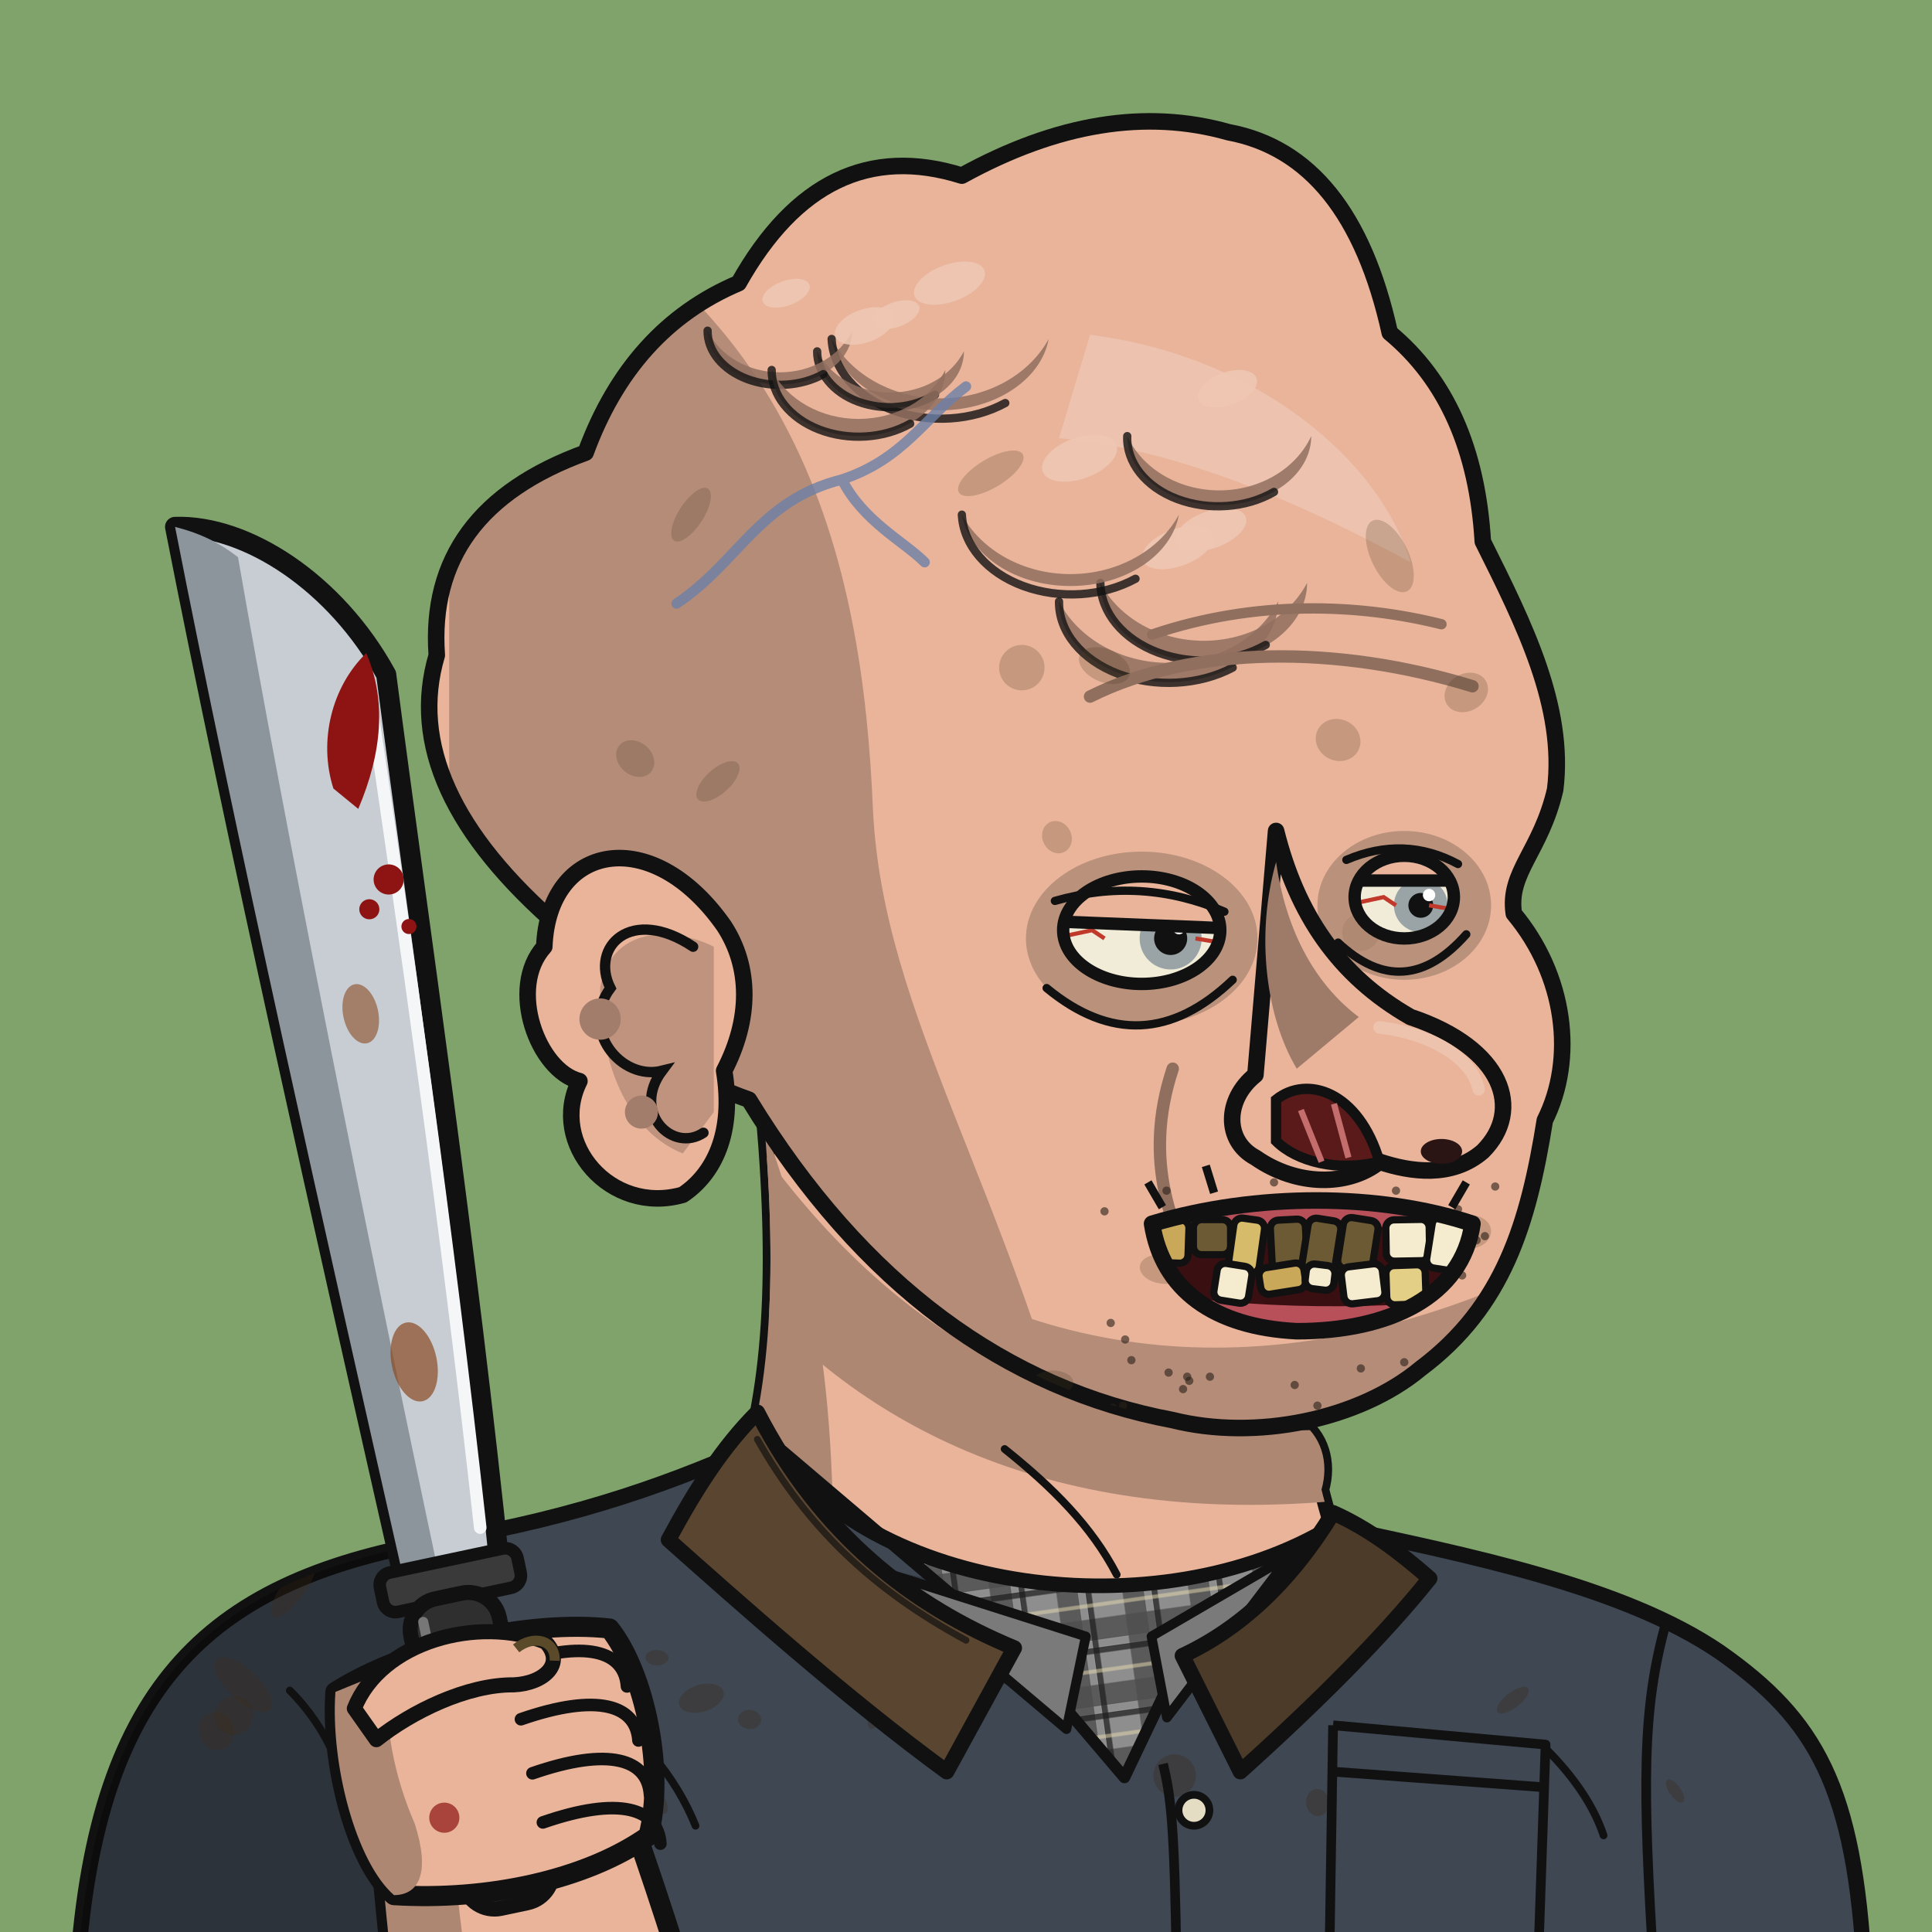
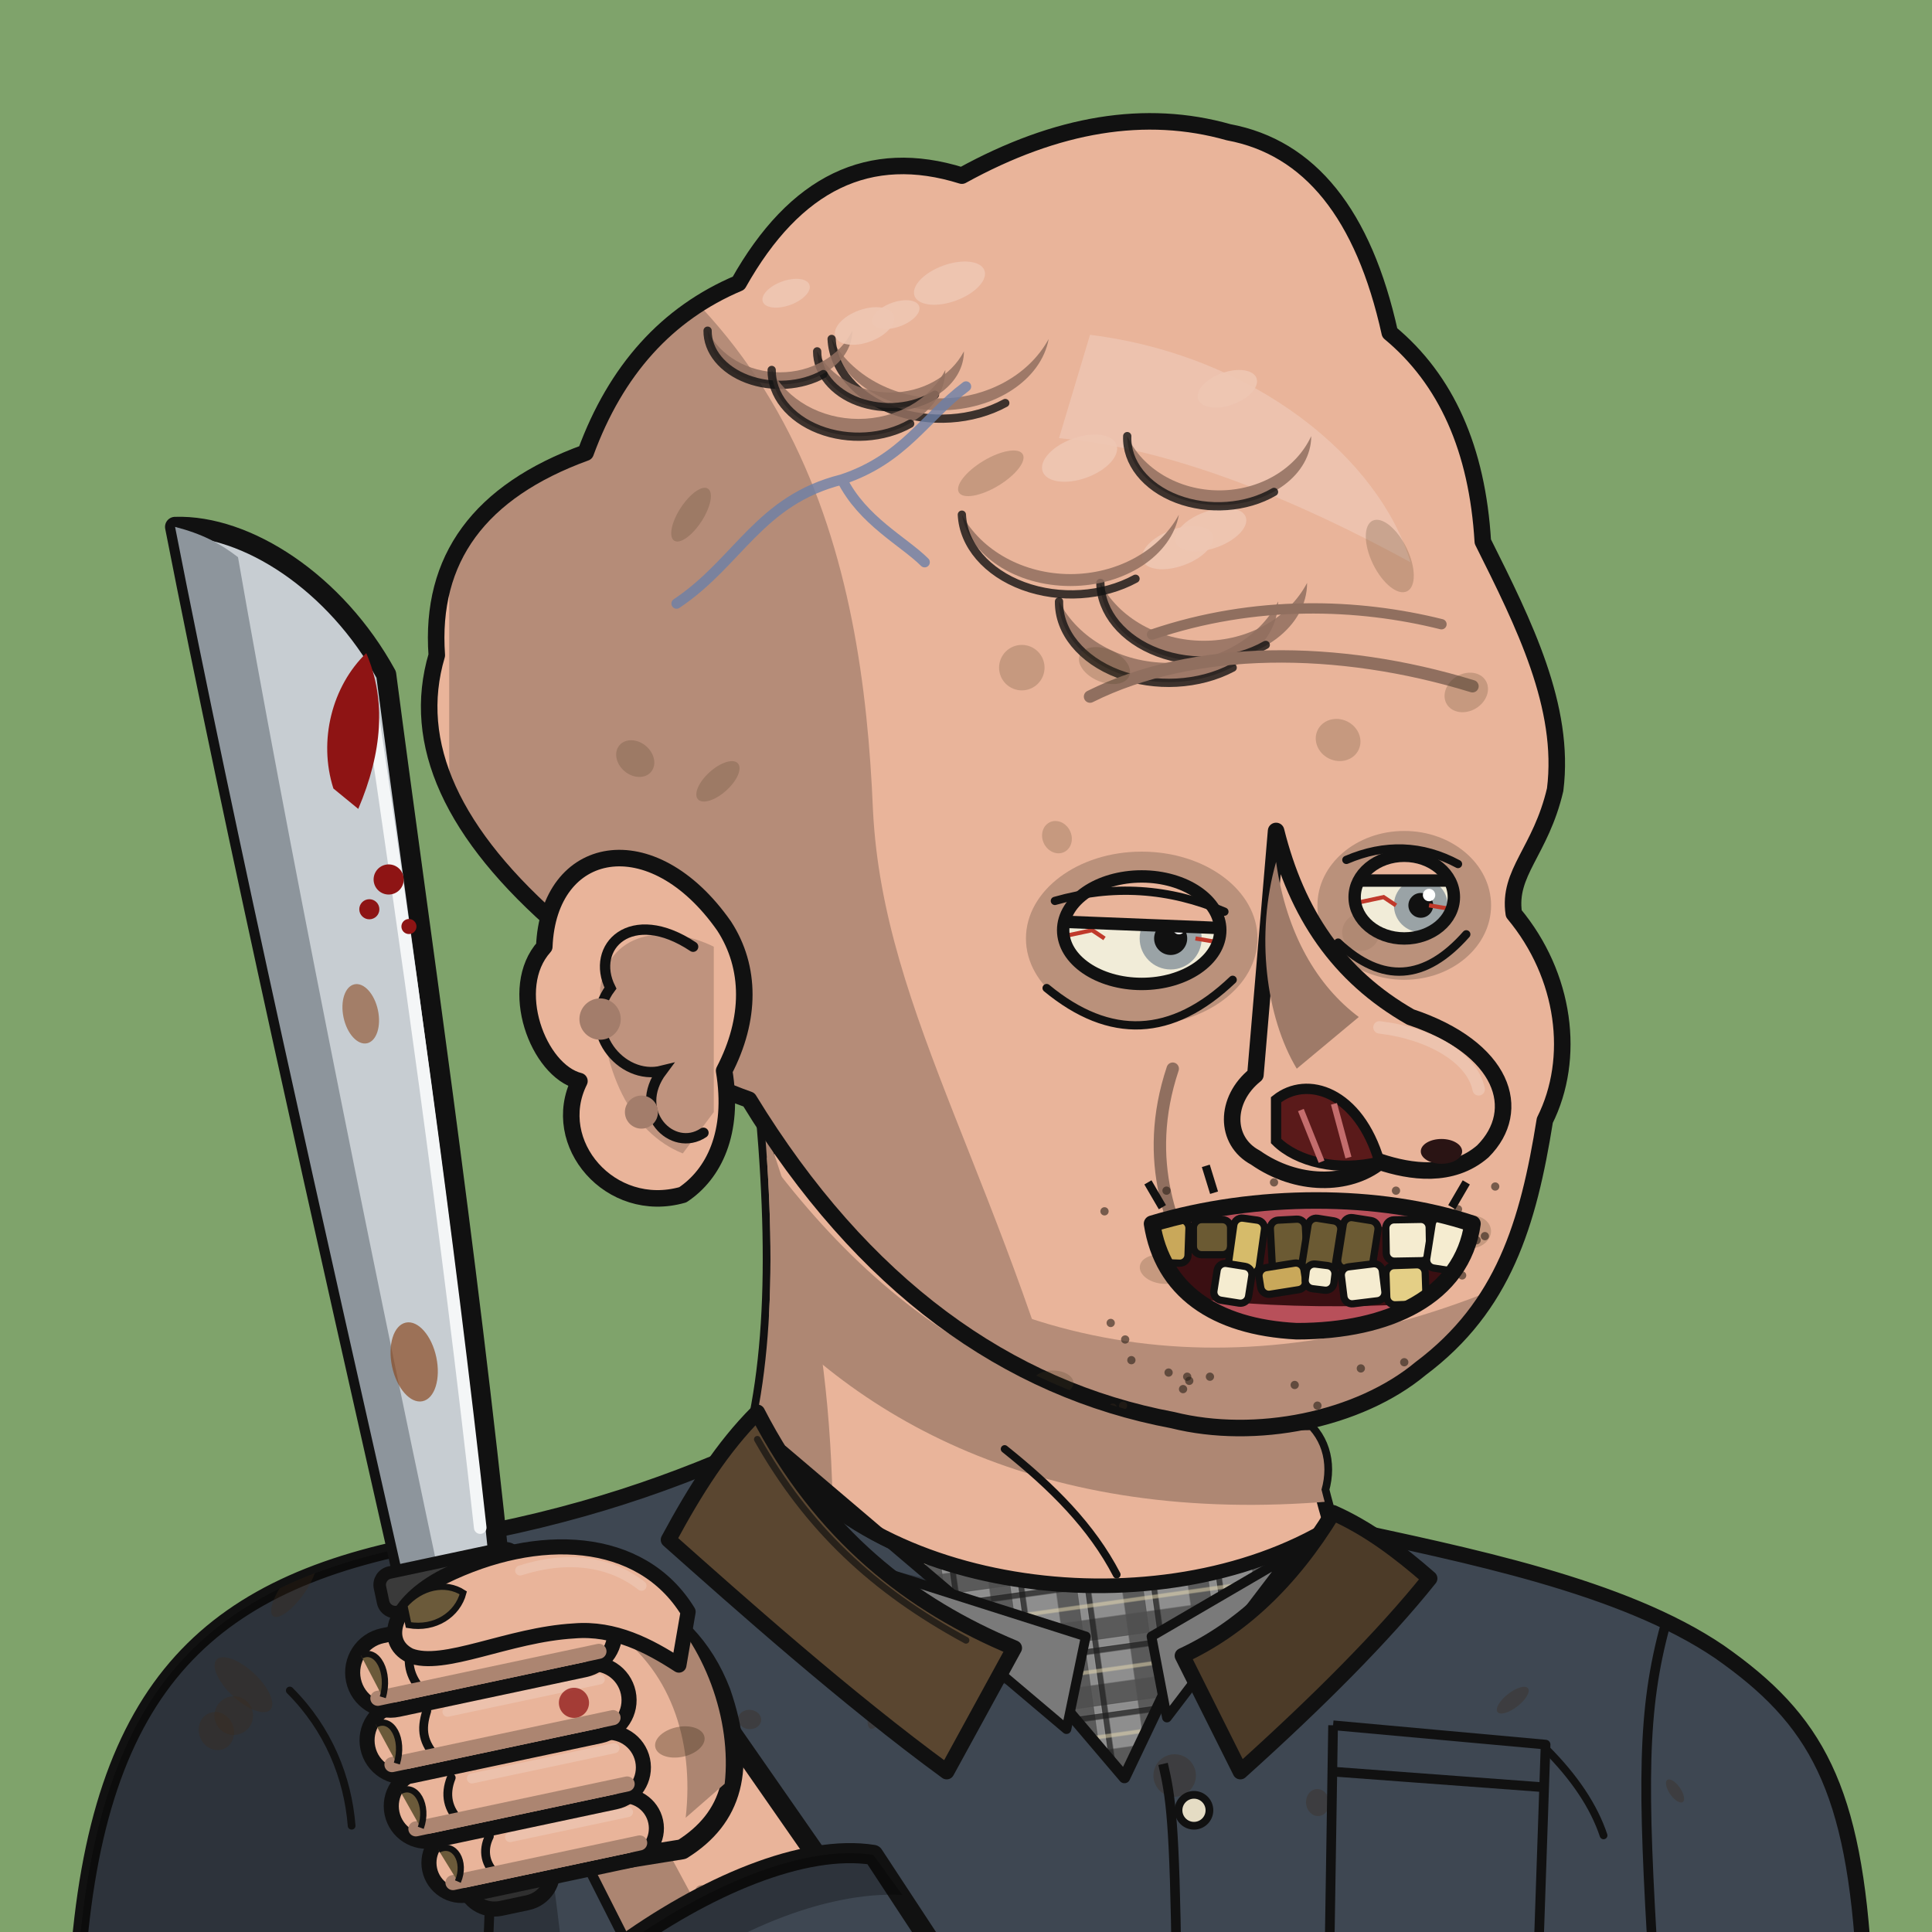
<svg xmlns="http://www.w3.org/2000/svg" viewBox="0 0 1000 1000" width="1000" height="1000">
  <rect width="1000" height="1000" fill="#7fa36b" />
  <g transform="translate(0 -55)">
    <g transform="translate(-35 25) scale(1.07)" />
    <path d="M 392 600 C 402 690 402 760 385 815 C 360 840 320 856 290 868 L 720 920 C 700 880 690 850 684 826 C 688 812 684 798 672 790 C 664 770 660 745 662 720 Z" fill="#e9b49a" stroke="#111111" stroke-width="8" stroke-linejoin="round" />
    <clipPath id="neckclip">
      <path d="M 392 600 C 402 690 402 760 385 815 C 360 840 320 856 290 868 L 720 920 C 700 880 690 850 684 826 C 688 812 684 798 672 790 C 664 770 660 745 662 720 Z" />
    </clipPath>
    <g clip-path="url(#neckclip)">
      <path d="M 380 630 C 450 735 540 800 690 795 L 690 832 C 540 845 440 790 380 715 Z" fill="#ae8773" />
      <path d="M 380 600 C 425 700 435 790 430 900 L 280 900 L 280 600 Z" fill="#ae8773" />
    </g>
    <path d="M 520 805 C 545 825 565 845 578 870" fill="none" stroke="#111111" stroke-width="4" stroke-linecap="round" />
    <clipPath id="torso">
      <path d="M 40 1075 C 50 925 110 872 230 852 C 300 840 350 822 398 800 C 450 880 600 900 690 845 C 760 860 840 876 890 910 C 940 945 960 980 965 1075 Z" />
    </clipPath>
    <path d="M 40 1075 C 50 925 110 872 230 852 C 300 840 350 822 398 800 C 450 880 600 900 690 845 C 760 860 840 876 890 910 C 940 945 960 980 965 1075 Z" fill="#3e4752" stroke="#111111" stroke-width="8" stroke-linejoin="round" />
    <g clip-path="url(#torso)">
      <path d="M 40 1075 C 50 925 110 872 230 852 C 262 900 280 960 292 1075 Z" fill="#000" opacity="0.28" />
      <path d="M 370 812 C 420 880 560 900 700 852 L 720 900 C 560 950 420 930 360 860 Z" fill="#000" opacity="0.22" />
    </g>
    <path d="M 232 852 C 252 905 258 960 252 1075" fill="none" stroke="#111111" stroke-width="5" stroke-linecap="round" />
    <path d="M 862 896 C 850 940 850 978 856 1075" fill="none" stroke="#111111" stroke-width="5" stroke-linecap="round" />
    <path d="M 300 930 C 330 950 350 975 360 1000 M 150 930 C 170 950 180 975 182 1000 M 800 960 C 815 975 825 990 830 1005" fill="none" stroke="#111111" stroke-width="4" stroke-linecap="round" />
    <g clip-path="url(#torso)">
      <ellipse cx="783" cy="935" rx="10" ry="4" transform="rotate(142 783 935)" fill="#3b2a18" opacity="0.32" />
      <ellipse cx="297" cy="933" rx="12" ry="11" transform="rotate(152 297 933)" fill="#3b2a18" opacity="0.32" />
      <ellipse cx="541" cy="896" rx="9" ry="6" transform="rotate(93 541 896)" fill="#3b2a18" opacity="0.32" />
      <ellipse cx="121" cy="943" rx="10" ry="10" transform="rotate(54 121 943)" fill="#3b2a18" opacity="0.32" />
      <ellipse cx="238" cy="896" rx="8" ry="6" transform="rotate(8 238 896)" fill="#3b2a18" opacity="0.32" />
      <ellipse cx="682" cy="988" rx="6" ry="7" transform="rotate(174 682 988)" fill="#3b2a18" opacity="0.32" />
      <ellipse cx="608" cy="974" rx="11" ry="11" transform="rotate(66 608 974)" fill="#3b2a18" opacity="0.32" />
      <ellipse cx="305" cy="908" rx="17" ry="3" transform="rotate(157 305 908)" fill="#3b2a18" opacity="0.32" />
      <ellipse cx="457" cy="933" rx="18" ry="5" transform="rotate(111 457 933)" fill="#3b2a18" opacity="0.32" />
      <ellipse cx="340" cy="913" rx="6" ry="4" transform="rotate(2 340 913)" fill="#3b2a18" opacity="0.32" />
      <ellipse cx="112" cy="951" rx="9" ry="10" transform="rotate(158 112 951)" fill="#3b2a18" opacity="0.32" />
      <ellipse cx="455" cy="879" rx="19" ry="6" transform="rotate(22 455 879)" fill="#3b2a18" opacity="0.32" />
      <ellipse cx="471" cy="883" rx="17" ry="10" transform="rotate(23 471 883)" fill="#3b2a18" opacity="0.32" />
      <ellipse cx="649" cy="894" rx="13" ry="10" transform="rotate(42 649 894)" fill="#3b2a18" opacity="0.32" />
      <ellipse cx="867" cy="982" rx="7" ry="3" transform="rotate(55 867 982)" fill="#3b2a18" opacity="0.32" />
      <ellipse cx="650" cy="875" rx="14" ry="9" transform="rotate(122 650 875)" fill="#3b2a18" opacity="0.32" />
      <ellipse cx="340" cy="987" rx="8" ry="4" transform="rotate(54 340 987)" fill="#3b2a18" opacity="0.32" />
      <ellipse cx="363" cy="934" rx="12" ry="7" transform="rotate(163 363 934)" fill="#3b2a18" opacity="0.32" />
      <ellipse cx="515" cy="874" rx="12" ry="4" transform="rotate(148 515 874)" fill="#3b2a18" opacity="0.32" />
      <ellipse cx="656" cy="949" rx="8" ry="5" transform="rotate(30 656 949)" fill="#3b2a18" opacity="0.32" />
      <ellipse cx="388" cy="945" rx="6" ry="5" transform="rotate(4 388 945)" fill="#3b2a18" opacity="0.32" />
      <ellipse cx="126" cy="927" rx="19" ry="8" transform="rotate(43 126 927)" fill="#3b2a18" opacity="0.32" />
      <ellipse cx="152" cy="877" rx="18" ry="6" transform="rotate(126 152 877)" fill="#3b2a18" opacity="0.32" />
      <ellipse cx="267" cy="929" rx="8" ry="5" transform="rotate(37 267 929)" fill="#3b2a18" opacity="0.32" />
    </g>
    <defs>
      <pattern id="plaidgrey" width="34" height="34" patternUnits="userSpaceOnUse" patternTransform="rotate(-8) skewY(0)">
        <rect width="34" height="34" fill="#8e8e8e" />
        <rect x="0" y="11" width="34" height="11" fill="#4e4e4e" opacity="0.8" />
        <rect x="11" y="0" width="11" height="34" fill="#4e4e4e" opacity="0.8" />
        <rect x="0" y="26" width="34" height="3" fill="#1c1c1c" opacity="0.7" />
        <rect x="26" y="0" width="3" height="34" fill="#1c1c1c" opacity="0.7" />
        <rect x="0" y="3" width="34" height="2" fill="#e8d9b0" opacity="0.5" />
      </pattern>
    </defs>
    <path d="M 405 806 C 450 880 600 900 688 846 L 612 912 L 582 975 L 525 908 Z" fill="url(#plaidgrey)" stroke="#111111" stroke-width="6" stroke-linejoin="round" />
    <path d="M 455 868 L 552 950 L 562 902 Z M 668 860 L 604 944 L 596 902 Z" fill="#7a7a7a" stroke="#111111" stroke-width="5" stroke-linejoin="round" />
    <path d="M 392 786 C 425 850 472 886 525 908 L 490 972 C 438 934 382 884 346 852 C 360 826 374 804 392 786 Z" fill="#5a4630" stroke="#111111" stroke-width="8" stroke-linejoin="round" />
    <path d="M 392 800 C 418 846 452 878 500 904" fill="none" stroke="#111111" stroke-width="3.5" stroke-linecap="round" opacity="0.7" />
    <path d="M 690 838 C 668 874 642 898 612 912 L 642 972 C 682 936 716 902 740 872 C 724 858 708 846 690 838 Z" fill="#4c3b28" stroke="#111111" stroke-width="8" stroke-linejoin="round" />
    <path d="M 602 968 C 606 985 608 998 609 1075" fill="none" stroke="#111111" stroke-width="5" />
    <circle cx="618" cy="992" r="8" fill="#e5dcc4" stroke="#111111" stroke-width="4" />
    <path d="M 690 948 L 800 958 L 796 1075 M 690 948 L 688 1075 M 690 972 L 798 980" fill="none" stroke="#111111" stroke-width="5" stroke-linejoin="round" />
    <g transform="translate(-35 25) scale(1.07)">
      <clipPath id="headclip">
        <path d="M 395 560 Q 322 534 304 477 Q 225 409 244 345 Q 239 275 316 247 Q 338 187 390 165 Q 431 92 498 113 Q 567 75 627 92 Q 686 103 705 189 Q 746 223 750 290 C 770 330 790 370 785 410 C 778 440 762 450 765 470 C 790 500 795 540 780 570 C 772 620 760 660 720 690 C 690 715 640 725 600 715 C 520 700 450 650 395 560 Z" />
      </clipPath>
      <path d="M 395 560 Q 322 534 304 477 Q 225 409 244 345 Q 239 275 316 247 Q 338 187 390 165 Q 431 92 498 113 Q 567 75 627 92 Q 686 103 705 189 Q 746 223 750 290 C 770 330 790 370 785 410 C 778 440 762 450 765 470 C 790 500 795 540 780 570 C 772 620 760 660 720 690 C 690 715 640 725 600 715 C 520 700 450 650 395 560 Z" fill="#e9b49a" />
      <g clip-path="url(#headclip)">
        <path d="M 250 100 C 420 160 450 300 455 420 C 460 520 520 600 560 760 L 250 760 Z" fill="#b58c78" />
        <path d="M 420 600 C 520 690 640 700 760 650 L 760 760 L 400 760 Z" fill="#b58c78" />
        <path d="M 560 190 C 640 200 700 250 715 300 C 660 270 600 245 545 240 Z" fill="#eec6b3" opacity="0.8" />
        <path d="M 545 319 A 53 39 0 0 0 651 319 A 58 50 0 0 1 545 319 Z" fill="#906f5f" opacity="0.85" />
        <path d="M 545 319 A 53 39 0 0 0 629 351" fill="none" stroke="#111111" stroke-width="4" stroke-linecap="round" opacity="0.8" />
        <ellipse cx="611" cy="296" rx="18" ry="9" transform="rotate(-20 598 319)" fill="#eec6b3" opacity="0.9" />
        <path d="M 565 310 A 50 38 0 0 0 665 310 A 55 48 0 0 1 565 310 Z" fill="#906f5f" opacity="0.85" />
        <path d="M 565 310 A 50 38 0 0 0 645 340" fill="none" stroke="#111111" stroke-width="4" stroke-linecap="round" opacity="0.8" />
        <ellipse cx="627" cy="287" rx="18" ry="9" transform="rotate(-20 615 310)" fill="#eec6b3" opacity="0.9" />
        <path d="M 578 239 A 44 33 0 0 0 667 239 A 48 42 0 0 1 578 239 Z" fill="#906f5f" opacity="0.85" />
        <path d="M 578 239 A 44 33 0 0 0 649 266" fill="none" stroke="#111111" stroke-width="4" stroke-linecap="round" opacity="0.8" />
        <ellipse cx="634" cy="219" rx="15" ry="8" transform="rotate(-20 622 239)" fill="#eec6b3" opacity="0.9" />
        <path d="M 435 192 A 53 40 0 0 0 540 192 A 58 50 0 0 1 435 192 Z" fill="#906f5f" opacity="0.85" />
        <path d="M 435 192 A 53 40 0 0 0 519 223" fill="none" stroke="#111111" stroke-width="4" stroke-linecap="round" opacity="0.8" />
        <ellipse cx="501" cy="168" rx="18" ry="9" transform="rotate(-20 488 192)" fill="#eec6b3" opacity="0.9" />
        <path d="M 498 277 A 53 40 0 0 0 603 277 A 58 50 0 0 1 498 277 Z" fill="#906f5f" opacity="0.85" />
        <path d="M 498 277 A 53 40 0 0 0 582 308" fill="none" stroke="#111111" stroke-width="4" stroke-linecap="round" opacity="0.8" />
        <ellipse cx="564" cy="253" rx="19" ry="10" transform="rotate(-20 550 277)" fill="#eec6b3" opacity="0.9" />
        <path d="M 428 198 A 35 27 0 0 0 499 198 A 39 34 0 0 1 428 198 Z" fill="#906f5f" opacity="0.85" />
        <path d="M 428 198 A 35 27 0 0 0 485 219" fill="none" stroke="#111111" stroke-width="4" stroke-linecap="round" opacity="0.8" />
        <ellipse cx="472" cy="182" rx="12" ry="6" transform="rotate(-20 464 198)" fill="#eec6b3" opacity="0.9" />
        <path d="M 375 188 A 35 26 0 0 0 445 188 A 38 33 0 0 1 375 188 Z" fill="#906f5f" opacity="0.85" />
        <path d="M 375 188 A 35 26 0 0 0 431 209" fill="none" stroke="#111111" stroke-width="4" stroke-linecap="round" opacity="0.8" />
        <ellipse cx="419" cy="172" rx="12" ry="6" transform="rotate(-20 410 188)" fill="#eec6b3" opacity="0.9" />
        <path d="M 406 207 A 42 32 0 0 0 490 207 A 46 40 0 0 1 406 207 Z" fill="#906f5f" opacity="0.85" />
        <path d="M 406 207 A 42 32 0 0 0 473 233" fill="none" stroke="#111111" stroke-width="4" stroke-linecap="round" opacity="0.8" />
        <ellipse cx="458" cy="188" rx="15" ry="8" transform="rotate(-20 448 207)" fill="#eec6b3" opacity="0.9" />
        <path d="M 560 365 C 610 340 680 340 745 360" fill="none" stroke="#906f5f" stroke-width="6" stroke-linecap="round" />
        <path d="M 590 335 C 640 318 690 320 730 330" fill="none" stroke="#906f5f" stroke-width="5" stroke-linecap="round" />
        <path d="M 600 545 C 585 590 600 625 615 650" fill="none" stroke="#906f5f" stroke-width="6" stroke-linecap="round" />
      </g>
      <path d="M 395 560 Q 322 534 304 477 Q 225 409 244 345 Q 239 275 316 247 Q 338 187 390 165 Q 431 92 498 113 Q 567 75 627 92 Q 686 103 705 189 Q 746 223 750 290 C 770 330 790 370 785 410 C 778 440 762 450 765 470 C 790 500 795 540 780 570 C 772 620 760 660 720 690 C 690 715 640 725 600 715 C 520 700 450 650 395 560 Z" fill="none" stroke="#111111" stroke-width="8" stroke-linejoin="round" />
      <g clip-path="url(#headclip)">
        <ellipse cx="705" cy="297" rx="19" ry="9" transform="rotate(64 705 297)" fill="#4a3a22" opacity="0.22" />
        <ellipse cx="512" cy="257" rx="18" ry="7" transform="rotate(149 512 257)" fill="#4a3a22" opacity="0.22" />
        <ellipse cx="542" cy="697" rx="6" ry="10" transform="rotate(90 542 697)" fill="#4a3a22" opacity="0.22" />
        <ellipse cx="527" cy="351" rx="11" ry="11" transform="rotate(34 527 351)" fill="#4a3a22" opacity="0.22" />
        <ellipse cx="341" cy="479" rx="11" ry="7" transform="rotate(83 341 479)" fill="#4a3a22" opacity="0.22" />
        <ellipse cx="567" cy="350" rx="13" ry="8" transform="rotate(23 567 350)" fill="#4a3a22" opacity="0.22" />
        <ellipse cx="340" cy="395" rx="10" ry="8" transform="rotate(40 340 395)" fill="#4a3a22" opacity="0.22" />
        <ellipse cx="595" cy="642" rx="7" ry="11" transform="rotate(98 595 642)" fill="#4a3a22" opacity="0.22" />
        <ellipse cx="544" cy="433" rx="8" ry="7" transform="rotate(64 544 433)" fill="#4a3a22" opacity="0.22" />
        <ellipse cx="742" cy="363" rx="11" ry="9" transform="rotate(149 742 363)" fill="#4a3a22" opacity="0.22" />
        <ellipse cx="691" cy="479" rx="9" ry="9" transform="rotate(154 691 479)" fill="#4a3a22" opacity="0.22" />
        <ellipse cx="380" cy="406" rx="13" ry="6" transform="rotate(138 380 406)" fill="#4a3a22" opacity="0.22" />
        <ellipse cx="680" cy="386" rx="10" ry="11" transform="rotate(116 680 386)" fill="#4a3a22" opacity="0.22" />
        <ellipse cx="680" cy="554" rx="12" ry="6" transform="rotate(28 680 554)" fill="#4a3a22" opacity="0.22" />
        <ellipse cx="367" cy="277" rx="15" ry="6" transform="rotate(123 367 277)" fill="#4a3a22" opacity="0.22" />
        <ellipse cx="744" cy="624" rx="8" ry="10" transform="rotate(84 744 624)" fill="#4a3a22" opacity="0.22" />
        <circle cx="604" cy="628" r="2" fill="#2a2018" opacity="0.6" />
        <circle cx="668" cy="644" r="2" fill="#2a2018" opacity="0.6" />
        <circle cx="691" cy="690" r="2" fill="#2a2018" opacity="0.6" />
        <circle cx="608" cy="696" r="2" fill="#2a2018" opacity="0.6" />
        <circle cx="708" cy="604" r="2" fill="#2a2018" opacity="0.6" />
        <circle cx="670" cy="708" r="2" fill="#2a2018" opacity="0.6" />
        <circle cx="705" cy="645" r="2" fill="#2a2018" opacity="0.6" />
        <circle cx="571" cy="709" r="2" fill="#2a2018" opacity="0.6" />
        <circle cx="577" cy="676" r="2" fill="#2a2018" opacity="0.6" />
        <circle cx="570" cy="668" r="2" fill="#2a2018" opacity="0.6" />
        <circle cx="756" cy="602" r="2" fill="#2a2018" opacity="0.6" />
        <circle cx="686" cy="653" r="2" fill="#2a2018" opacity="0.6" />
        <circle cx="740" cy="645" r="2" fill="#2a2018" opacity="0.6" />
        <circle cx="567" cy="614" r="2" fill="#2a2018" opacity="0.6" />
        <circle cx="679" cy="635" r="2" fill="#2a2018" opacity="0.6" />
        <circle cx="717" cy="641" r="2" fill="#2a2018" opacity="0.6" />
        <circle cx="684" cy="640" r="2" fill="#2a2018" opacity="0.6" />
        <circle cx="597" cy="604" r="2" fill="#2a2018" opacity="0.6" />
        <circle cx="659" cy="698" r="2" fill="#2a2018" opacity="0.6" />
        <circle cx="771" cy="705" r="2" fill="#2a2018" opacity="0.6" />
        <circle cx="598" cy="692" r="2" fill="#2a2018" opacity="0.6" />
        <circle cx="607" cy="694" r="2" fill="#2a2018" opacity="0.6" />
        <circle cx="580" cy="686" r="2" fill="#2a2018" opacity="0.6" />
        <circle cx="747" cy="628" r="2" fill="#2a2018" opacity="0.6" />
        <circle cx="738" cy="613" r="2" fill="#2a2018" opacity="0.6" />
        <circle cx="618" cy="650" r="2" fill="#2a2018" opacity="0.6" />
        <circle cx="576" cy="708" r="2" fill="#2a2018" opacity="0.6" />
        <circle cx="707" cy="702" r="2" fill="#2a2018" opacity="0.6" />
        <circle cx="681" cy="645" r="2" fill="#2a2018" opacity="0.6" />
        <circle cx="605" cy="700" r="2" fill="#2a2018" opacity="0.6" />
        <circle cx="649" cy="635" r="2" fill="#2a2018" opacity="0.6" />
        <circle cx="615" cy="649" r="2" fill="#2a2018" opacity="0.6" />
        <circle cx="737" cy="627" r="2" fill="#2a2018" opacity="0.6" />
        <circle cx="668" cy="616" r="2" fill="#2a2018" opacity="0.6" />
        <circle cx="649" cy="600" r="2" fill="#2a2018" opacity="0.6" />
        <circle cx="751" cy="626" r="2" fill="#2a2018" opacity="0.6" />
        <circle cx="712" cy="617" r="2" fill="#2a2018" opacity="0.6" />
        <circle cx="712" cy="687" r="2" fill="#2a2018" opacity="0.6" />
        <circle cx="618" cy="694" r="2" fill="#2a2018" opacity="0.6" />
        <circle cx="724" cy="657" r="2" fill="#2a2018" opacity="0.6" />
        <path d="M 360 320 C 390 300 400 270 440 260 C 470 250 480 230 500 215 M 440 260 C 450 280 470 290 480 300" fill="none" stroke="#6b7fa8" stroke-width="5" stroke-linecap="round" opacity="0.8" />
      </g>
      <g transform="translate(-22 6)">
        <path d="M 405 470 C 370 420 320 430 318 480 C 300 500 315 540 335 545 C 320 575 350 610 385 600 C 400 590 410 570 405 540 C 418 515 418 490 405 470 Z" fill="#e9b49a" stroke="#111111" stroke-width="8" stroke-linejoin="round" />
        <path d="M 400 480 C 380 470 350 470 345 500 C 345 540 360 570 385 580 L 400 560 Z" fill="#a37d6b" opacity="0.6" />
        <path d="M 390 480 C 360 460 340 480 350 500 C 335 520 355 545 375 540 C 360 560 380 580 395 570" fill="none" stroke="#111111" stroke-width="5" stroke-linecap="round" />
        <circle cx="345" cy="515" r="10" fill="#a37d6b" />
        <circle cx="365" cy="560" r="8" fill="#a37d6b" />
      </g>
      <ellipse cx="585" cy="482" rx="56" ry="42" fill="#a7816e" opacity="0.7" />
      <path d="M 539 506 Q 585 544 629 502" fill="none" stroke="#111111" stroke-width="4" stroke-linecap="round" />
      <clipPath id="e585478">
        <ellipse cx="585" cy="478" rx="38" ry="26" />
      </clipPath>
      <ellipse cx="585" cy="478" rx="38" ry="26" fill="#f1ecd8" />
      <g clip-path="url(#e585478)">
        <circle cx="599" cy="482" r="15" fill="#9aa3a6" />
        <circle cx="599" cy="482" r="8" fill="#111" />
        <circle cx="603" cy="477" r="3" fill="#fff" />
        <path d="M 547 481 l 14 -3 l 6 4 M 623 484 l -12 -2" stroke="#c0392b" stroke-width="2" fill="none" />
        <rect x="545" y="450" width="80" height="23.84" fill="#e9b49a" />
        <path d="M 545 473.84 L 625 477.04" stroke="#111111" stroke-width="6" />
      </g>
      <ellipse cx="585" cy="478" rx="38" ry="26" fill="none" stroke="#111111" stroke-width="6" />
      <path d="M 543 463.84 Q 585 451.84 625 469.04" fill="none" stroke="#111111" stroke-width="4" stroke-linecap="round" />
      <ellipse cx="712" cy="466" rx="42" ry="36" fill="#a7816e" opacity="0.7" />
      <path d="M 680 484 Q 712 514 742 480" fill="none" stroke="#111111" stroke-width="4" stroke-linecap="round" />
      <clipPath id="e712462">
        <ellipse cx="712" cy="462" rx="24" ry="20" />
      </clipPath>
      <ellipse cx="712" cy="462" rx="24" ry="20" fill="#f1ecd8" />
      <g clip-path="url(#e712462)">
        <circle cx="720" cy="466" r="13" fill="#9aa3a6" />
        <circle cx="720" cy="466" r="6" fill="#111" />
        <circle cx="724" cy="461" r="3" fill="#fff" />
        <path d="M 688 465 l 14 -3 l 6 4 M 736 468 l -12 -2" stroke="#c0392b" stroke-width="2" fill="none" />
        <rect x="686" y="440" width="52" height="14.0" fill="#e9b49a" />
        <path d="M 686 454.0 L 738 454.0" stroke="#111111" stroke-width="6" />
      </g>
      <ellipse cx="712" cy="462" rx="24" ry="20" fill="none" stroke="#111111" stroke-width="6" />
      <path d="M 684 444.0 Q 712 432.0 738 446.0" fill="none" stroke="#111111" stroke-width="4" stroke-linecap="round" />
      <path d="M 650 430 C 660 470 680 500 715 520 C 760 535 770 565 750 585 C 735 598 715 595 700 590 C 685 602 660 602 640 588 C 625 580 625 560 640 548 Z" fill="#e9b49a" stroke="#111111" stroke-width="8" stroke-linejoin="round" />
      <path d="M 650 445 C 655 480 670 505 690 520 L 660 545 C 645 520 640 480 650 445 Z" fill="#9e7a68" />
      <path d="M 700 525 C 725 528 745 540 748 555" fill="none" stroke="#edc3ae" stroke-width="6" stroke-linecap="round" />
      <path d="M 650 560 C 665 548 690 556 700 590 C 680 595 660 590 650 580 Z" fill="#5a1a1a" stroke="#111111" stroke-width="5" />
      <path d="M 662 565 L 672 590 M 678 562 L 685 588" stroke="#c46d6d" stroke-width="3" />
      <ellipse cx="730" cy="585" rx="10" ry="6" fill="#2a1414" />
      <clipPath id="mclip">
        <path d="M 590 620 C 640 605 700 605 745 620 C 740 655 705 672 660 672 C 620 670 595 652 590 620 Z" />
      </clipPath>
      <path d="M 590 620 C 640 605 700 605 745 620 C 740 655 705 672 660 672 C 620 670 595 652 590 620 Z" fill="#3a0f12" />
      <g clip-path="url(#mclip)">
        <path d="M 580 600 L 760 600 L 760 628 C 700 618 640 618 580 632 Z" fill="#b8505a" />
        <rect x="592" y="618" width="16" height="21" rx="4" fill="#c9a85a" stroke="#111" stroke-width="3.5" transform="rotate(2 601 618)" />
        <rect x="610" y="618" width="18" height="17" rx="4" fill="#6b5a33" stroke="#111" stroke-width="3.5" transform="rotate(0 620 618)" />
        <rect x="630" y="618" width="15" height="26" rx="4" fill="#d6bb6a" stroke="#111" stroke-width="3.5" transform="rotate(8 639 618)" />
        <rect x="647" y="618" width="17" height="25" rx="4" fill="#6b5a33" stroke="#111" stroke-width="3.5" transform="rotate(-3 656 618)" />
        <rect x="666" y="618" width="16" height="26" rx="4" fill="#6b5a33" stroke="#111" stroke-width="3.5" transform="rotate(9 674 618)" />
        <rect x="683" y="618" width="17" height="25" rx="4" fill="#6b5a33" stroke="#111" stroke-width="3.5" transform="rotate(9 693 618)" />
        <rect x="703" y="618" width="21" height="20" rx="4" fill="#f5ecd0" stroke="#111" stroke-width="3.5" transform="rotate(-1 714 618)" />
        <rect x="726" y="618" width="22" height="25" rx="4" fill="#f5ecd0" stroke="#111" stroke-width="3.5" transform="rotate(9 738 618)" />
        <path d="M 580 680 L 760 680 L 760 655 C 700 662 640 662 580 652 Z" fill="#b8505a" />
        <rect x="622" y="640" width="17" height="18" rx="4" fill="#f5ecd0" stroke="#111" stroke-width="3.5" transform="rotate(9 631 640)" />
        <rect x="641" y="640" width="22" height="13" rx="4" fill="#c9a85a" stroke="#111" stroke-width="3.5" transform="rotate(-9 653 640)" />
        <rect x="665" y="640" width="14" height="12" rx="4" fill="#f5ecd0" stroke="#111" stroke-width="3.5" transform="rotate(7 673 640)" />
        <rect x="681" y="640" width="20" height="18" rx="4" fill="#f5ecd0" stroke="#111" stroke-width="3.5" transform="rotate(-7 692 640)" />
        <rect x="703" y="640" width="19" height="19" rx="4" fill="#e4cf86" stroke="#111" stroke-width="3.5" transform="rotate(-2 714 640)" />
      </g>
      <path d="M 590 620 C 640 605 700 605 745 620 C 740 655 705 672 660 672 C 620 670 595 652 590 620 Z" fill="none" stroke="#111" stroke-width="8" stroke-linejoin="round" />
      <path d="M 595 612 L 588 600 M 620 605 L 616 592 M 735 612 L 742 600" stroke="#111" stroke-width="4" />
    </g>
    <g transform="translate(250 965) rotate(-12) scale(1.3)">
-       <path d="M -48 30 C -55 90 -62 160 -66 260 L 70 260 C 66 160 60 90 52 30 Z" fill="#e9b49a" stroke="#111111" stroke-width="8" stroke-linejoin="round" />
-       <path d="M -48 30 C -55 90 -62 160 -66 260 L -30 260 C -28 160 -26 90 -20 40 Z" fill="#ae8773" />
-       <path d="M -78 120 C -70 112 70 112 82 120 L 92 260 L -88 260 Z" fill="#3e4752" stroke="#111111" stroke-width="8" stroke-linejoin="round" />
-       <path d="M -78 120 C -70 112 70 112 82 120 L 84 142 C 60 134 -60 134 -80 142 Z" fill="#000" opacity="0.25" />
+       <path d="M 30 36 L 92 270 L 208 270 L 96 4 Z" fill="#e9b49a" stroke="#111111" stroke-width="8" stroke-linejoin="round" />
+       <path d="M 30 36 L 92 270 L 128 270 L 58 30 Z" fill="#ac8571" />
+       <path d="M 74 70 C 84 110 92 140 100 170" fill="none" stroke="#ac8571" stroke-width="5" stroke-linecap="round" />
+       <path d="M 36 86 C 76 68 118 60 144 70 L 222 270 L 76 270 Z" fill="#3e4752" stroke="#111111" stroke-width="8" stroke-linejoin="round" />
+       <path d="M 36 86 C 76 68 118 60 144 70 L 152 88 C 122 80 80 88 44 106 Z" fill="#000" opacity="0.28" />
      <path d="M -16 -70 L 22 -70 C 36 -200 44 -330 52 -430 C 40 -470 10 -500 -18 -505 C -20 -380 -18 -220 -16 -70 Z" fill="#c7cdd2" stroke="#111111" stroke-width="8" stroke-linejoin="round" />
      <path d="M -16 -70 C -18 -220 -20 -380 -18 -505 C -8 -500 -2 -495 4 -488 C 0 -380 -2 -220 -2 -70 Z" fill="#8d959c" />
      <path d="M 18 -90 C 30 -210 38 -330 44 -425" fill="none" stroke="#f4f6f7" stroke-width="5" stroke-linecap="round" />
      <ellipse cx="6" cy="-160" rx="9" ry="16" fill="#8a4a22" opacity="0.7" />
      <ellipse cx="14" cy="-300" rx="7" ry="12" fill="#8a4a22" opacity="0.6" />
      <path d="M 30 -380 C 44 -400 50 -420 46 -440 C 30 -430 20 -410 22 -390 Z" fill="#8e1414" />
      <circle cx="36" cy="-350" r="6" fill="#8e1414" />
      <circle cx="26" cy="-340" r="4" fill="#8e1414" />
      <circle cx="40" cy="-330" r="3" fill="#8e1414" />
      <rect x="-26" y="-80" width="56" height="16" rx="5" fill="#3a3a3a" stroke="#111111" stroke-width="5" />
      <rect x="-18.0" y="-66" width="36" height="126" rx="12.6" fill="#2f2f2f" stroke="#111111" stroke-width="6" />
      <path d="M -12.0 -58 L -12.0 52" stroke="#777777" stroke-width="4" stroke-linecap="round" />
      <circle cx="0" cy="-41" r="5" fill="#d9d2b8" stroke="#111111" stroke-width="2.5" />
      <circle cx="0" cy="35" r="5" fill="#d9d2b8" stroke="#111111" stroke-width="2.5" />
-       <path d="M -52 -38 C -60 -10 -58 30 -46 46 C -10 56 30 56 58 44 C 70 20 70 -20 60 -40 C 30 -50 -20 -50 -52 -38 Z" fill="#e9b49a" stroke="#111111" stroke-width="8" stroke-linejoin="round" />
-       <path d="M -52 -38 C -60 -10 -58 30 -46 46 C -36 48 -30 40 -32 20 C -36 0 -36 -20 -30 -42 Z" fill="#ae8773" />
-       <path d="M 18 -34 C 50 -38 64 -30 62 -16" fill="none" stroke="#111111" stroke-width="5" stroke-linecap="round" />
-       <path d="M 18 -12 C 50 -16 64 -8 62 6" fill="none" stroke="#111111" stroke-width="5" stroke-linecap="round" />
-       <path d="M 18 10 C 50 6 64 14 62 28" fill="none" stroke="#111111" stroke-width="5" stroke-linecap="round" />
-       <path d="M 18 30 C 50 26 64 34 62 48" fill="none" stroke="#111111" stroke-width="5" stroke-linecap="round" />
-       <path d="M -46 -30 C -30 -54 10 -56 34 -40 C 40 -30 30 -24 18 -26 C 0 -30 -24 -24 -40 -16 Z" fill="#e9b49a" stroke="#111111" stroke-width="6" stroke-linejoin="round" />
-       <path d="M 22 -40 C 30 -44 38 -40 36 -32" fill="none" stroke="#5a4a2a" stroke-width="4" />
-       <circle cx="-20" cy="20" r="6" fill="#8e1414" opacity="0.7" />
+       <path d="M 18 -60 C 60 -66 92 -44 98 -6 C 102 26 92 44 70 52 L 30 50 Z" fill="#e9b49a" stroke="#111111" stroke-width="8" stroke-linejoin="round" />
+       <path d="M 60 -40 C 80 -20 84 10 74 40 L 92 30 C 100 6 96 -26 80 -48 Z" fill="#ac8571" />
+       <rect x="-30" y="26" width="92" height="26" rx="13.0" fill="#e9b49a" stroke="#111111" stroke-width="6" />
+       <path d="M -4 31 C -8 36 -8 42 -4 47" fill="none" stroke="#111111" stroke-width="3.5" stroke-linecap="round" />
+       <path d="M -22 46 L 54 46" stroke="#ac8571" stroke-width="6" stroke-linecap="round" />
+       <path d="M 4 33 L 52 33" stroke="#ecc1ac" stroke-width="4" stroke-linecap="round" />
+       <path d="M -25 32 C -18 30 -15 39 -20 46" fill="#6b5a3a" stroke="#111111" stroke-width="2.5" />
+       <rect x="-40" y="0" width="102" height="28" rx="14.0" fill="#e9b49a" stroke="#111111" stroke-width="6" />
+       <path d="M -14 5 C -18 11 -18 17 -14 23" fill="none" stroke="#111111" stroke-width="3.5" stroke-linecap="round" />
+       <path d="M -32 22 L 54 22" stroke="#ac8571" stroke-width="6" stroke-linecap="round" />
+       <path d="M -6 7 L 52 7" stroke="#ecc1ac" stroke-width="4" stroke-linecap="round" />
+       <path d="M -35 6 C -28 4 -25 14 -30 22" fill="#6b5a3a" stroke="#111111" stroke-width="2.5" />
+       <rect x="-44" y="-28" width="106" height="29" rx="14.5" fill="#e9b49a" stroke="#111111" stroke-width="6" />
+       <path d="M -18 -23 C -22 -16 -22 -11 -18 -4" fill="none" stroke="#111111" stroke-width="3.5" stroke-linecap="round" />
+       <path d="M -36 -5 L 54 -5" stroke="#ac8571" stroke-width="6" stroke-linecap="round" />
+       <path d="M -10 -21 L 52 -21" stroke="#ecc1ac" stroke-width="4" stroke-linecap="round" />
+       <path d="M -39 -22 C -32 -24 -29 -14 -34 -5" fill="#6b5a3a" stroke="#111111" stroke-width="2.5" />
+       <rect x="-44" y="-56" width="106" height="30" rx="15.0" fill="#e9b49a" stroke="#111111" stroke-width="6" />
+       <path d="M -18 -51 C -22 -44 -22 -38 -18 -31" fill="none" stroke="#111111" stroke-width="3.5" stroke-linecap="round" />
+       <path d="M -36 -32 L 54 -32" stroke="#ac8571" stroke-width="6" stroke-linecap="round" />
+       <path d="M -10 -49 L 52 -49" stroke="#ecc1ac" stroke-width="4" stroke-linecap="round" />
+       <path d="M -39 -50 C -32 -52 -29 -41 -34 -32" fill="#6b5a3a" stroke="#111111" stroke-width="2.5" />
+       <path d="M 92 -40 C 80 -74 40 -84 0 -74 C -22 -68 -30 -54 -20 -46 C -8 -38 20 -46 46 -42 C 62 -40 74 -30 84 -20 Z" fill="#e9b49a" stroke="#111111" stroke-width="6" stroke-linejoin="round" />
+       <path d="M -18 -66 C -10 -72 0 -72 6 -66 C 2 -58 -8 -54 -18 -58 Z" fill="#6b5a3a" stroke="#111111" stroke-width="2.5" />
+       <path d="M 30 -70 C 50 -72 66 -66 76 -54" fill="none" stroke="#ecc1ac" stroke-width="4" stroke-linecap="round" />
+       <circle cx="40" cy="-14" r="6" fill="#8e1414" opacity="0.75" />
+       <ellipse cx="78" cy="10" rx="10" ry="6" fill="#3b2a18" opacity="0.35" />
    </g>
  </g>
</svg>
